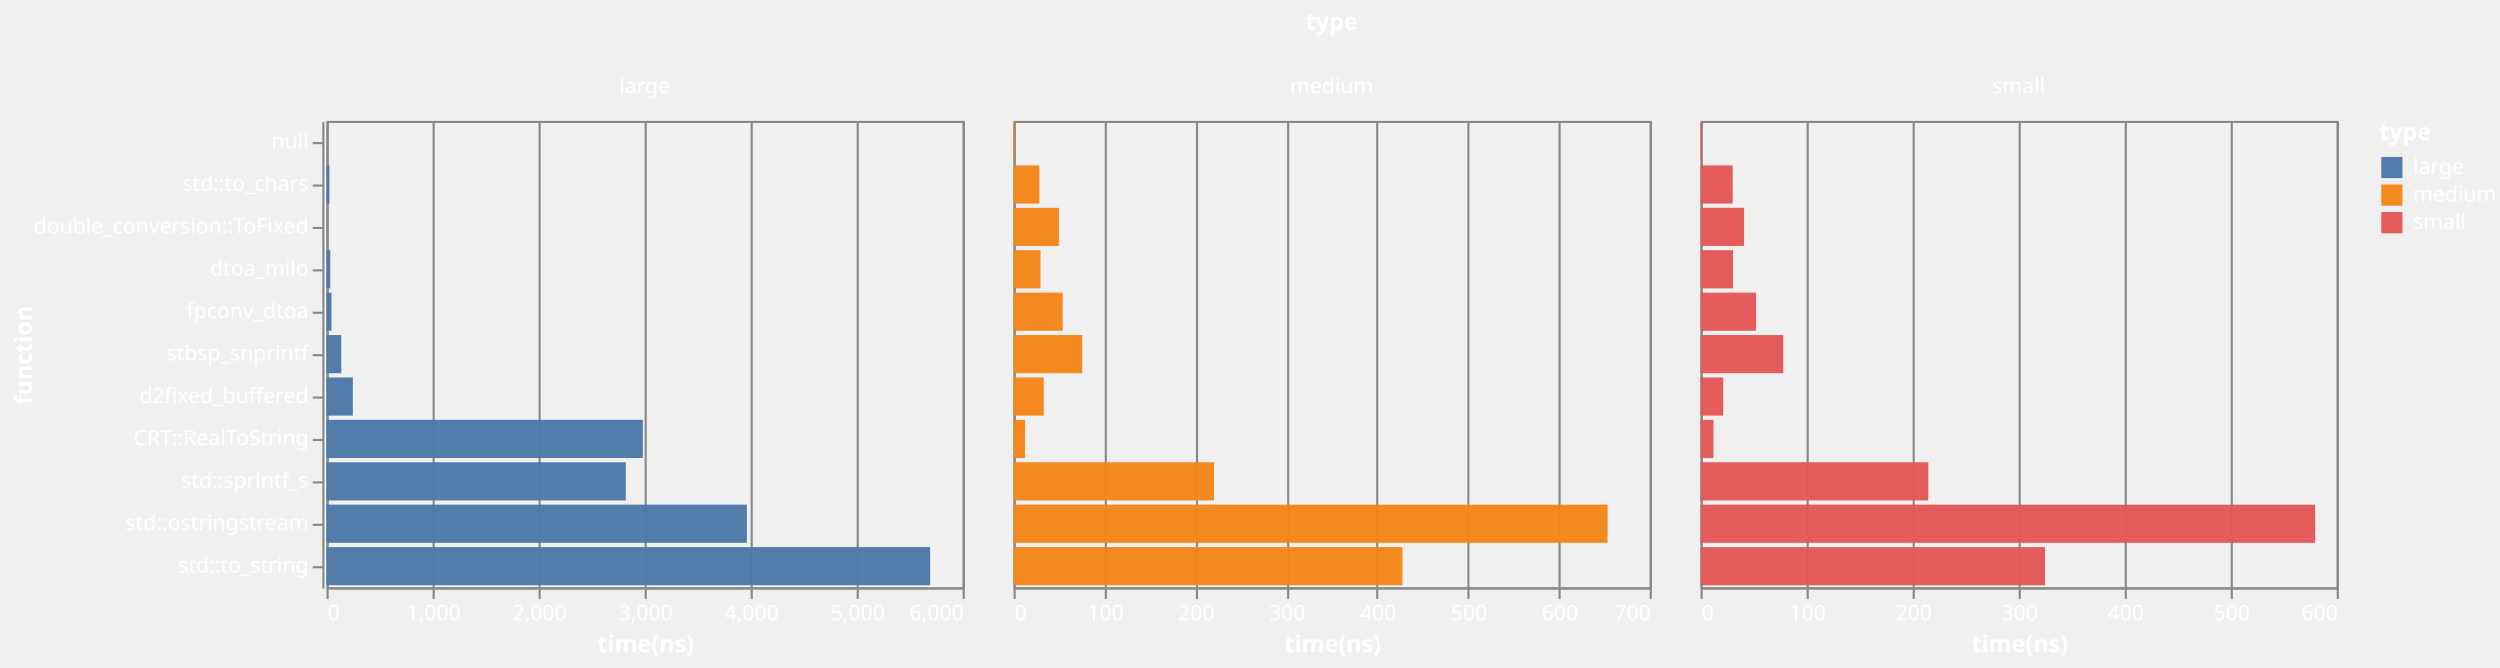
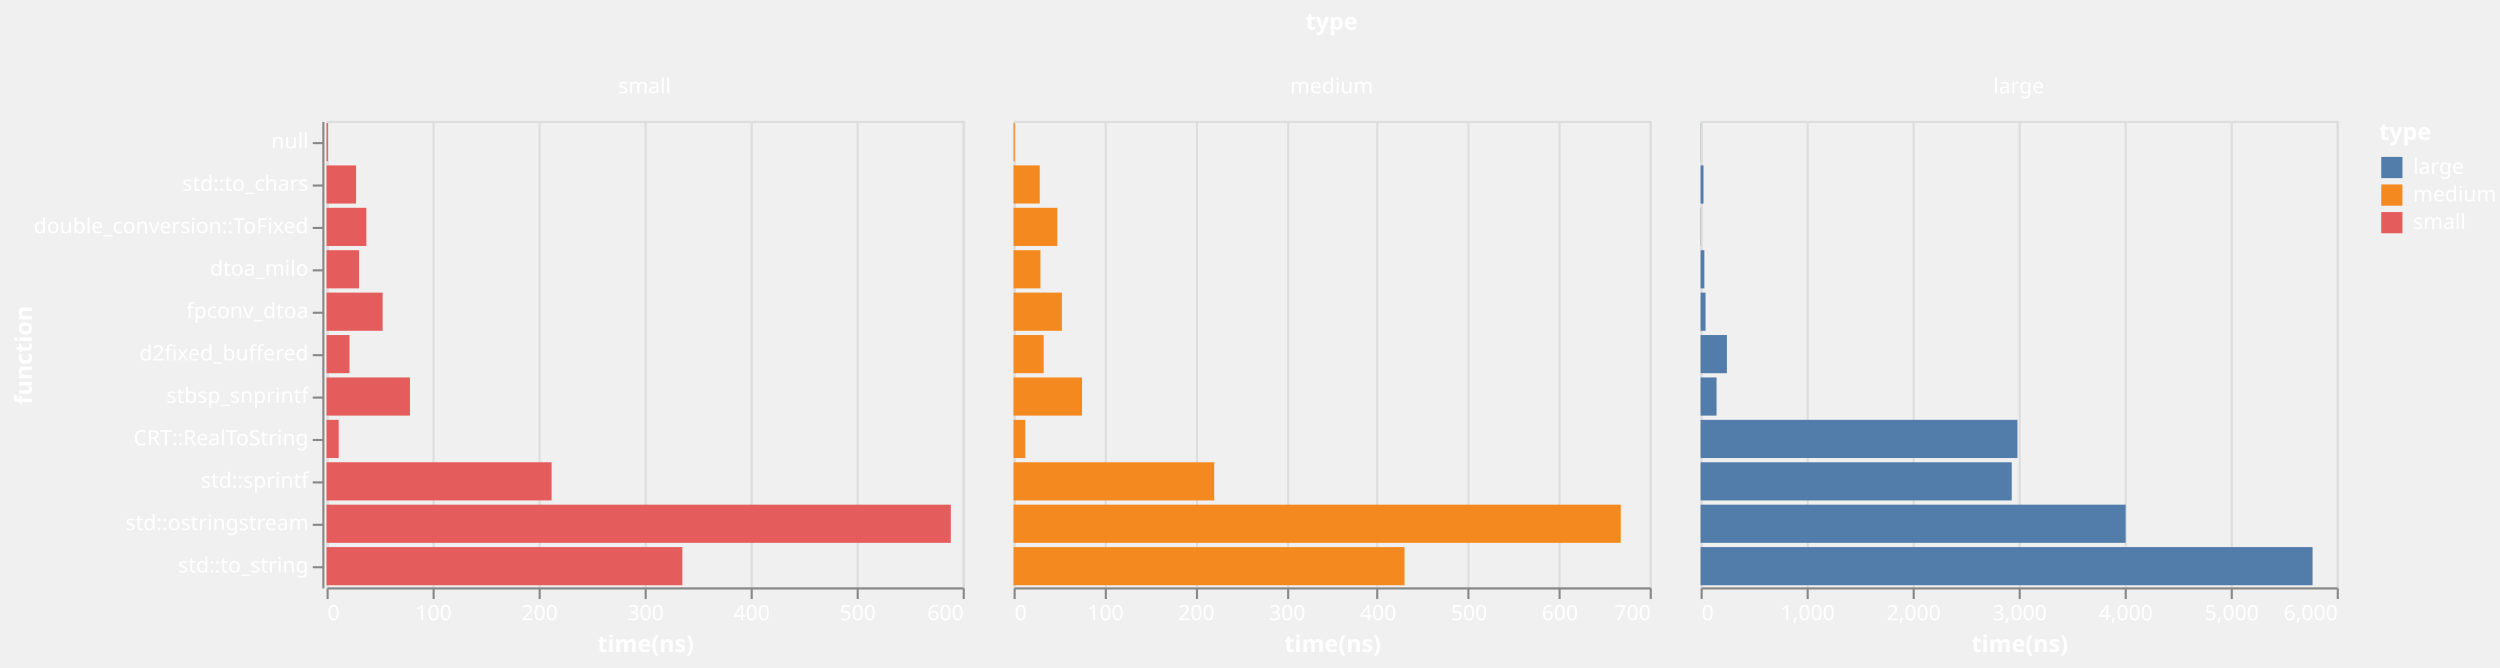
- <svg xmlns="http://www.w3.org/2000/svg" class="marks" viewBox="0 0 1179 315">
-   <g fill="none" stroke-miterlimit="10" aria-roledescription="group mark container" class="mark-group role-frame root">
-     <path d="M154 57Z" aria-hidden="true" class="background" />
-     <g aria-roledescription="group mark container" class="mark-group role-column-title column-title">
-       <path d="M628 26Z" aria-hidden="true" class="background" />
-       <g class="mark-group role-title" pointer-events="none">
-         <path d="M628 5Z" aria-hidden="true" class="background" />
-         <text fill="#fff" aria-label="Title text 'type'" aria-roledescription="title" class="mark-text role-title-text" font-family="sans-serif" font-size="11" font-weight="bold" text-anchor="middle" transform="translate(628 14)">type</text>
-       </g>
+ <svg xmlns="http://www.w3.org/2000/svg" viewBox="0 0 1179 315">
+   <g fill="none" stroke-miterlimit="10">
+     <path d="M154 57Zm474-31Zm0-21Z" aria-hidden="true" />
+     <text fill="#fff" font-family="sans-serif" font-size="11" font-weight="bold" text-anchor="middle" transform="translate(628 14)">type</text>
+     <path d="M152 57v220Zm.5.5Z" aria-hidden="true" />
+     <path stroke="#888" d="M152.5 67.5h-5m5 20h-5m5 20h-5m5 20h-5m5 20h-5m5 20h-5m5 20h-5m5 20h-5m5 20h-5m5 20h-5m5 20h-5" />
+     <g fill="#fff" font-family="sans-serif" font-size="10" text-anchor="end">
+       <text transform="translate(145.5 70)">null</text>
+       <text transform="translate(145.5 90)">std::to_chars</text>
+       <text transform="translate(145.5 110)">double_conversion::ToFixed</text>
+       <text transform="translate(145.5 130)">dtoa_milo</text>
+       <text transform="translate(145.5 150)">fpconv_dtoa</text>
+       <text transform="translate(145.5 170)">d2fixed_buffered</text>
+       <text transform="translate(145.5 190)">stbsp_snprintf</text>
+       <text transform="translate(145.5 210)">CRT::RealToString</text>
+       <text transform="translate(145.5 230)">std::sprintf</text>
+       <text transform="translate(145.5 250)">std::ostringstream</text>
+       <text transform="translate(145.5 270)">std::to_string</text>
    </g>
-     <g aria-roledescription="group mark container" class="mark-group role-row-header row_header">
-       <path d="M152 57v220Z" aria-hidden="true" class="background" />
-       <g aria-label="Y-axis titled 'function' for a discrete scale with 11 values: null, std::to_chars, double_conversion::ToFixed, dtoa_milo, fpconv_dtoa, ending with std::to_string" aria-roledescription="axis" class="mark-group role-axis" pointer-events="none">
-         <path d="M152.5 57.5Z" aria-hidden="true" class="background" />
-         <path stroke="#888" d="M152.5 67.5h-5m5 20h-5m5 20h-5m5 20h-5m5 20h-5m5 20h-5m5 20h-5m5 20h-5m5 20h-5m5 20h-5m5 20h-5" class="mark-rule role-axis-tick" />
-         <g fill="#fff" class="mark-text role-axis-label" font-family="sans-serif" font-size="10" text-anchor="end">
-           <text transform="translate(145.5 70)">null</text>
-           <text transform="translate(145.5 90)">std::to_chars</text>
-           <text transform="translate(145.5 110)">double_conversion::ToFixed</text>
-           <text transform="translate(145.5 130)">dtoa_milo</text>
-           <text transform="translate(145.5 150)">fpconv_dtoa</text>
-           <text transform="translate(145.5 170)">stbsp_snprintf</text>
-           <text transform="translate(145.5 190)">d2fixed_buffered</text>
-           <text transform="translate(145.5 210)">CRT::RealToString</text>
-           <text transform="translate(145.5 230)">std::sprintf_s</text>
-           <text transform="translate(145.5 250)">std::ostringstream</text>
-           <text transform="translate(145.5 270)">std::to_string</text>
-         </g>
-         <path stroke="#888" d="M152.5 57.5v220" class="mark-rule role-axis-domain" />
-         <text fill="#fff" class="mark-text role-axis-title" font-family="sans-serif" font-size="11" font-weight="bold" text-anchor="middle" transform="rotate(-90 91.24 76.26)">function</text>
-       </g>
+     <path stroke="#888" d="M152.5 57.5v220" />
+     <text fill="#fff" font-family="sans-serif" font-size="11" font-weight="bold" text-anchor="middle" transform="rotate(-90 91.24 76.26)">function</text>
+     <path d="M154 56h300-300Zm150-20Z" aria-hidden="true" />
+     <text fill="#fff" font-family="sans-serif" font-size="10" text-anchor="middle" transform="translate(304 44)">small</text>
+     <path d="M478 56h300-300Zm150-20Z" aria-hidden="true" />
+     <text fill="#fff" font-family="sans-serif" font-size="10" text-anchor="middle" transform="translate(628 44)">medium</text>
+     <path d="M802 56h300-300Zm150-20Z" aria-hidden="true" />
+     <text fill="#fff" font-family="sans-serif" font-size="10" text-anchor="middle" transform="translate(952 44)">large</text>
+     <path stroke="#ddd" d="M154.5 57.5h300v220h-300Z" aria-hidden="true" />
+     <g aria-hidden="true">
+       <path d="M154.5 277.5Z" aria-hidden="true" />
+       <path stroke="#ddd" d="M154.5 277.5v-220m50 220v-220m50 220v-220m50 220v-220m50 220v-220m50 220v-220m50 220v-220" />
    </g>
-     <g aria-roledescription="group mark container" class="mark-group role-column-header column_header">
-       <path d="M154 56h300-300Z" aria-hidden="true" class="background" />
-       <g class="mark-group role-title" pointer-events="none">
-         <path d="M304 36Z" aria-hidden="true" class="background" />
-         <text fill="#fff" aria-label="Title text 'large'" aria-roledescription="title" class="mark-text role-title-text" font-family="sans-serif" font-size="10" text-anchor="middle" transform="translate(304 44)">large</text>
-       </g>
-       <path d="M478 56h300-300Z" aria-hidden="true" class="background" />
-       <g class="mark-group role-title" pointer-events="none">
-         <path d="M628 36Z" aria-hidden="true" class="background" />
-         <text fill="#fff" aria-label="Title text 'medium'" aria-roledescription="title" class="mark-text role-title-text" font-family="sans-serif" font-size="10" text-anchor="middle" transform="translate(628 44)">medium</text>
-       </g>
-       <path d="M802 56h300-300Z" aria-hidden="true" class="background" />
-       <g class="mark-group role-title" pointer-events="none">
-         <path d="M952 36Z" aria-hidden="true" class="background" />
-         <text fill="#fff" aria-label="Title text 'small'" aria-roledescription="title" class="mark-text role-title-text" font-family="sans-serif" font-size="10" text-anchor="middle" transform="translate(952 44)">small</text>
-       </g>
+     <path d="M154.5 277.5Z" aria-hidden="true" />
+     <path stroke="#888" d="M154.5 277.5v5m50-5v5m50-5v5m50-5v5m50-5v5m50-5v5m50-5v5" />
+     <g fill="#fff" font-family="sans-serif" font-size="10">
+       <text transform="translate(154.5 292.5)">0</text>
+       <text text-anchor="middle" transform="translate(204.5 292.5)">100</text>
+       <text text-anchor="middle" transform="translate(254.5 292.5)">200</text>
+       <text text-anchor="middle" transform="translate(304.5 292.5)">300</text>
+       <text text-anchor="middle" transform="translate(354.5 292.5)">400</text>
+       <text text-anchor="middle" transform="translate(404.5 292.5)">500</text>
+       <text text-anchor="end" transform="translate(454.5 292.5)">600</text>
    </g>
-     <g aria-roledescription="group mark container" class="mark-group role-scope cell">
-       <path stroke="#888" d="M154.5 57.5h300v220h-300Z" aria-hidden="true" class="background" />
-       <g aria-hidden="true" class="mark-group role-axis" pointer-events="none">
-         <path d="M154.5 277.5Z" aria-hidden="true" class="background" />
-         <path stroke="#888" d="M154.5 277.5v-220m50 220v-220m50 220v-220m50 220v-220m50 220v-220m50 220v-220m50 220v-220" class="mark-rule role-axis-grid" />
-       </g>
-       <g aria-label="X-axis titled 'time(ns)' for a linear scale with values from 0 to 6,000" aria-roledescription="axis" class="mark-group role-axis" pointer-events="none">
-         <path d="M154.5 277.5Z" aria-hidden="true" class="background" />
-         <path stroke="#888" d="M154.5 277.5v5m50-5v5m50-5v5m50-5v5m50-5v5m50-5v5m50-5v5" class="mark-rule role-axis-tick" />
-         <g fill="#fff" class="mark-text role-axis-label" font-family="sans-serif" font-size="10">
-           <text transform="translate(154.5 292.5)">0</text>
-           <text text-anchor="middle" transform="translate(204.5 292.5)">1,000</text>
-           <text text-anchor="middle" transform="translate(254.5 292.5)">2,000</text>
-           <text text-anchor="middle" transform="translate(304.5 292.5)">3,000</text>
-           <text text-anchor="middle" transform="translate(354.5 292.5)">4,000</text>
-           <text text-anchor="middle" transform="translate(404.5 292.5)">5,000</text>
-           <text text-anchor="end" transform="translate(454.5 292.5)">6,000</text>
-         </g>
-         <path stroke="#888" d="M154.5 277.5h300" class="mark-rule role-axis-domain" />
-         <text fill="#fff" class="mark-text role-axis-title" font-family="sans-serif" font-size="11" font-weight="bold" text-anchor="middle" transform="translate(304.5 307.5)">time(ns)</text>
-       </g>
-       <g fill="#4c78a8" aria-roledescription="rect mark container" class="mark-rect role-mark child_marks">
-         <path d="M154 58h.055v18H154Z" aria-label="time(ns): 1.099; function: null; type: large; name: MSC" aria-roledescription="bar" opacity=".96" />
-         <path d="M154 218h141.126v18H154Z" aria-label="time(ns): 2822.528; function: std::sprintf_s; type: large; name: MSC" aria-roledescription="bar" opacity=".96" />
-         <path d="M154 78h1.37v18H154Z" aria-label="time(ns): 27.386; function: std::to_chars; type: large; name: MSC" aria-roledescription="bar" opacity=".96" />
-         <path d="M154 258h284.665v18H154Z" aria-label="time(ns): 5693.304; function: std::to_string; type: large; name: MSC" aria-roledescription="bar" opacity=".96" />
-         <path d="M154 238h198.25v18H154Z" aria-label="time(ns): 3965.009; function: std::ostringstream; type: large; name: MSC" aria-roledescription="bar" opacity=".96" />
-         <path d="M154 158h6.956v18H154Z" aria-label="time(ns): 139.111; function: stbsp_snprintf; type: large; name: STB" aria-roledescription="bar" opacity=".96" />
-         <path d="M154 98h.124v18H154Z" aria-label="time(ns): 2.484; function: double_conversion::ToFixed; type: large; name: GOOGLE" aria-roledescription="bar" opacity=".96" />
-         <path d="M154 118h1.755v18H154Z" aria-label="time(ns): 35.095; function: dtoa_milo; type: large; name: MILO" aria-roledescription="bar" opacity=".96" />
-         <path d="M154 178h12.404v18H154Z" aria-label="time(ns): 248.071; function: d2fixed_buffered; type: large; name: RYU" aria-roledescription="bar" opacity=".96" />
-         <path d="M154 138h2.335v18H154Z" aria-label="time(ns): 46.704; function: fpconv_dtoa; type: large; name: FPCONV" aria-roledescription="bar" opacity=".96" />
-         <path d="M154 198h149.17v18H154Z" aria-label="time(ns): 2983.392; function: CRT::RealToString; type: large; name: Q-TEE" aria-roledescription="bar" opacity=".96" />
-       </g>
-       <path stroke="#888" d="M478.5 57.5h300v220h-300Z" aria-hidden="true" class="background" />
-       <g aria-hidden="true" class="mark-group role-axis" pointer-events="none">
-         <path d="M478.5 277.5Z" aria-hidden="true" class="background" />
-         <path stroke="#888" d="M478.5 277.5v-220m43 220v-220m43 220v-220m43 220v-220m42 220v-220m43 220v-220m43 220v-220m43 220v-220" class="mark-rule role-axis-grid" />
-       </g>
-       <g aria-label="X-axis titled 'time(ns)' for a linear scale with values from 0 to 700" aria-roledescription="axis" class="mark-group role-axis" pointer-events="none">
-         <path d="M478.5 277.5Z" aria-hidden="true" class="background" />
-         <path stroke="#888" d="M478.5 277.5v5m43-5v5m43-5v5m43-5v5m42-5v5m43-5v5m43-5v5m43-5v5" class="mark-rule role-axis-tick" />
-         <g fill="#fff" class="mark-text role-axis-label" font-family="sans-serif" font-size="10">
-           <text transform="translate(478.5 292.5)">0</text>
-           <text text-anchor="middle" transform="translate(521.357 292.5)">100</text>
-           <text text-anchor="middle" transform="translate(564.214 292.5)">200</text>
-           <text text-anchor="middle" transform="translate(607.071 292.5)">300</text>
-           <text text-anchor="middle" transform="translate(649.929 292.5)">400</text>
-           <text text-anchor="middle" transform="translate(692.786 292.5)">500</text>
-           <text text-anchor="middle" transform="translate(735.643 292.5)">600</text>
-           <text text-anchor="end" transform="translate(778.5 292.5)">700</text>
-         </g>
-         <path stroke="#888" d="M478.5 277.5h300" class="mark-rule role-axis-domain" />
-         <text fill="#fff" class="mark-text role-axis-title" font-family="sans-serif" font-size="11" font-weight="bold" text-anchor="middle" transform="translate(628.5 307.5)">time(ns)</text>
-       </g>
-       <g fill="#f58518" aria-roledescription="rect mark container" class="mark-rect role-mark child_marks">
-         <path d="M478 58h.52v18H478Z" aria-label="time(ns): 1.215; function: null; type: medium; name: MSC" aria-roledescription="bar" opacity=".96" />
-         <path d="M478 218h94.514v18H478Z" aria-label="time(ns): 220.532; function: std::sprintf_s; type: medium; name: MSC" aria-roledescription="bar" opacity=".96" />
-         <path d="M478 78h12.166v18H478Z" aria-label="time(ns): 28.387; function: std::to_chars; type: medium; name: MSC" aria-roledescription="bar" opacity=".96" />
-         <path d="M478 258h183.396v18H478Z" aria-label="time(ns): 427.924; function: std::to_string; type: medium; name: MSC" aria-roledescription="bar" opacity=".96" />
-         <path d="M478 238h280.117v18H478Z" aria-label="time(ns): 653.607; function: std::ostringstream; type: medium; name: MSC" aria-roledescription="bar" opacity=".96" />
-         <path d="M478 158h32.376v18H478Z" aria-label="time(ns): 75.543; function: stbsp_snprintf; type: medium; name: STB" aria-roledescription="bar" opacity=".96" />
-         <path d="M478 98h21.379v18H478Z" aria-label="time(ns): 49.884; function: double_conversion::ToFixed; type: medium; name: GOOGLE" aria-roledescription="bar" opacity=".96" />
-         <path d="M478 118h12.7v18H478Z" aria-label="time(ns): 29.633; function: dtoa_milo; type: medium; name: MILO" aria-roledescription="bar" opacity=".96" />
-         <path d="M478 178h14.248v18H478Z" aria-label="time(ns): 33.246; function: d2fixed_buffered; type: medium; name: RYU" aria-roledescription="bar" opacity=".96" />
-         <path d="M478 138h23.157v18H478Z" aria-label="time(ns): 54.034; function: fpconv_dtoa; type: medium; name: FPCONV" aria-roledescription="bar" opacity=".96" />
-         <path d="M478 198h5.446v18H478Z" aria-label="time(ns): 12.708; function: CRT::RealToString; type: medium; name: Q-TEE" aria-roledescription="bar" opacity=".96" />
-       </g>
-       <path stroke="#888" d="M802.5 57.5h300v220h-300Z" aria-hidden="true" class="background" />
-       <g aria-hidden="true" class="mark-group role-axis" pointer-events="none">
-         <path d="M802.5 277.5Z" aria-hidden="true" class="background" />
-         <path stroke="#888" d="M802.5 277.5v-220m50 220v-220m50 220v-220m50 220v-220m50 220v-220m50 220v-220m50 220v-220" class="mark-rule role-axis-grid" />
-       </g>
-       <g aria-label="X-axis titled 'time(ns)' for a linear scale with values from 0 to 600" aria-roledescription="axis" class="mark-group role-axis" pointer-events="none">
-         <path d="M802.5 277.5Z" aria-hidden="true" class="background" />
-         <path stroke="#888" d="M802.5 277.5v5m50-5v5m50-5v5m50-5v5m50-5v5m50-5v5m50-5v5" class="mark-rule role-axis-tick" />
-         <g fill="#fff" class="mark-text role-axis-label" font-family="sans-serif" font-size="10">
-           <text transform="translate(802.5 292.5)">0</text>
-           <text text-anchor="middle" transform="translate(852.5 292.5)">100</text>
-           <text text-anchor="middle" transform="translate(902.5 292.5)">200</text>
-           <text text-anchor="middle" transform="translate(952.5 292.5)">300</text>
-           <text text-anchor="middle" transform="translate(1002.5 292.5)">400</text>
-           <text text-anchor="middle" transform="translate(1052.5 292.5)">500</text>
-           <text text-anchor="end" transform="translate(1102.5 292.5)">600</text>
-         </g>
-         <path stroke="#888" d="M802.5 277.5h300" class="mark-rule role-axis-domain" />
-         <text fill="#fff" class="mark-text role-axis-title" font-family="sans-serif" font-size="11" font-weight="bold" text-anchor="middle" transform="translate(952.5 307.5)">time(ns)</text>
-       </g>
-       <g fill="#e45756" aria-roledescription="rect mark container" class="mark-rect role-mark child_marks">
-         <path d="M802 58h.623v18H802Z" aria-label="time(ns): 1.245; function: null; type: small; name: MSC" aria-roledescription="bar" opacity=".96" />
-         <path d="M802 218h107.386v18H802Z" aria-label="time(ns): 214.771; function: std::sprintf_s; type: small; name: MSC" aria-roledescription="bar" opacity=".96" />
-         <path d="M802 78h15.146v18H802Z" aria-label="time(ns): 30.292; function: std::to_chars; type: small; name: MSC" aria-roledescription="bar" opacity=".96" />
-         <path d="M802 258h162.439v18H802Z" aria-label="time(ns): 324.878; function: std::to_string; type: small; name: MSC" aria-roledescription="bar" opacity=".96" />
-         <path d="M802 238h289.832v18H802Z" aria-label="time(ns): 579.663; function: std::ostringstream; type: small; name: MSC" aria-roledescription="bar" opacity=".96" />
-         <path d="M802 158h38.998v18H802Z" aria-label="time(ns): 77.997; function: stbsp_snprintf; type: small; name: STB" aria-roledescription="bar" opacity=".96" />
-         <path d="M802 98h20.508v18H802Z" aria-label="time(ns): 41.016; function: double_conversion::ToFixed; type: small; name: GOOGLE" aria-roledescription="bar" opacity=".96" />
-         <path d="M802 118h15.271v18H802Z" aria-label="time(ns): 30.542; function: dtoa_milo; type: small; name: MILO" aria-roledescription="bar" opacity=".96" />
-         <path d="M802 178h10.663v18H802Z" aria-label="time(ns): 21.326; function: d2fixed_buffered; type: small; name: RYU" aria-roledescription="bar" opacity=".96" />
-         <path d="M802 138h26.181v18H802Z" aria-label="time(ns): 52.362; function: fpconv_dtoa; type: small; name: FPCONV" aria-roledescription="bar" opacity=".96" />
-         <path d="M802 198h6.064v18H802Z" aria-label="time(ns): 12.128; function: CRT::RealToString; type: small; name: Q-TEE" aria-roledescription="bar" opacity=".96" />
-       </g>
+     <path stroke="#888" d="M154.5 277.5h300" />
+     <text fill="#fff" font-family="sans-serif" font-size="11" font-weight="bold" text-anchor="middle" transform="translate(304.5 307.5)">time(ns)</text>
+     <path fill="#e45756" d="M154 58h.631v18H154Zm0 160h106.14v18H154Zm0-140h13.922v18H154Zm0 180h167.798v18H154Zm0-20h294.403v18H154Zm0-60h39.34v18H154Zm0-80h18.777v18H154Zm0 20h15.344v18H154Zm0 40h10.822v18H154Zm0-20h26.45v18H154Zm0 60h5.728v18H154Z" opacity=".96" />
+     <path stroke="#ddd" d="M478.5 57.5h300v220h-300Z" aria-hidden="true" />
+     <g aria-hidden="true">
+       <path d="M478.5 277.5Z" aria-hidden="true" />
+       <path stroke="#ddd" d="M478.5 277.5v-220m43 220v-220m43 220v-220m43 220v-220m42 220v-220m43 220v-220m43 220v-220m43 220v-220" />
    </g>
-     <g aria-label="Symbol legend titled 'type' for fill color with 3 values: large, medium, small" aria-roledescription="legend" class="mark-group role-legend" pointer-events="none">
-       <path d="M1122 57h52v53h-52Z" aria-hidden="true" class="background" />
-       <g class="mark-group role-legend-entry">
-         <path d="M1122 73Z" aria-hidden="true" class="background" />
-         <g aria-roledescription="group mark container" class="mark-group role-scope">
-           <path d="M1122 73h51.566v11H1122Z" aria-hidden="true" class="background" />
-           <path fill="#4c78a8" d="M1123 74h10v10h-10Z" class="mark-symbol role-legend-symbol" opacity=".96" />
-           <text fill="#fff" class="mark-text role-legend-label" font-family="sans-serif" font-size="10" transform="translate(1138 82)">large</text>
-           <path d="M1122 86h51.566v11H1122Z" aria-hidden="true" class="background" />
-           <path fill="#f58518" d="M1123 87h10v10h-10Z" class="mark-symbol role-legend-symbol" opacity=".96" />
-           <text fill="#fff" class="mark-text role-legend-label" font-family="sans-serif" font-size="10" transform="translate(1138 95)">medium</text>
-           <path d="M1122 99h51.566v11H1122Z" aria-hidden="true" class="background" />
-           <path fill="#e45756" d="M1123 100h10v10h-10Z" class="mark-symbol role-legend-symbol" opacity=".96" />
-           <text fill="#fff" class="mark-text role-legend-label" font-family="sans-serif" font-size="10" transform="translate(1138 108)">small</text>
-         </g>
-       </g>
-       <text fill="#fff" class="mark-text role-legend-title" font-family="sans-serif" font-size="11" font-weight="bold" transform="translate(1122 66)">type</text>
+     <path d="M478.5 277.5Z" aria-hidden="true" />
+     <path stroke="#888" d="M478.5 277.5v5m43-5v5m43-5v5m43-5v5m42-5v5m43-5v5m43-5v5m43-5v5" />
+     <g fill="#fff" font-family="sans-serif" font-size="10">
+       <text transform="translate(478.5 292.5)">0</text>
+       <text text-anchor="middle" transform="translate(521.357 292.5)">100</text>
+       <text text-anchor="middle" transform="translate(564.214 292.5)">200</text>
+       <text text-anchor="middle" transform="translate(607.071 292.5)">300</text>
+       <text text-anchor="middle" transform="translate(649.929 292.5)">400</text>
+       <text text-anchor="middle" transform="translate(692.786 292.5)">500</text>
+       <text text-anchor="middle" transform="translate(735.643 292.5)">600</text>
+       <text text-anchor="end" transform="translate(778.5 292.5)">700</text>
    </g>
+     <path stroke="#888" d="M478.5 277.5h300" />
+     <text fill="#fff" font-family="sans-serif" font-size="11" font-weight="bold" text-anchor="middle" transform="translate(628.5 307.5)">time(ns)</text>
+     <path fill="#f58518" d="M478 58h.55v18H478Zm0 160h94.634v18H478Zm0-140h12.347v18H478Zm0 180h184.369v18H478Zm0-20h286.346v18H478Zm0-60h32.284v18H478Zm0-80h20.639v18H478Zm0 20h12.684v18H478Zm0 40h14.199v18H478Zm0-20h22.778v18H478Zm0 60h5.527v18H478Z" opacity=".96" />
+     <path stroke="#ddd" d="M802.5 57.5h300v220h-300Z" aria-hidden="true" />
+     <g aria-hidden="true">
+       <path d="M802.5 277.5Z" aria-hidden="true" />
+       <path stroke="#ddd" d="M802.5 277.5v-220m50 220v-220m50 220v-220m50 220v-220m50 220v-220m50 220v-220m50 220v-220" />
+     </g>
+     <path d="M802.5 277.5Z" aria-hidden="true" />
+     <path stroke="#888" d="M802.5 277.5v5m50-5v5m50-5v5m50-5v5m50-5v5m50-5v5m50-5v5" />
+     <g fill="#fff" font-family="sans-serif" font-size="10">
+       <text transform="translate(802.5 292.5)">0</text>
+       <text text-anchor="middle" transform="translate(852.5 292.5)">1,000</text>
+       <text text-anchor="middle" transform="translate(902.5 292.5)">2,000</text>
+       <text text-anchor="middle" transform="translate(952.5 292.5)">3,000</text>
+       <text text-anchor="middle" transform="translate(1002.5 292.5)">4,000</text>
+       <text text-anchor="middle" transform="translate(1052.5 292.5)">5,000</text>
+       <text text-anchor="end" transform="translate(1102.5 292.5)">6,000</text>
+     </g>
+     <path stroke="#888" d="M802.5 277.5h300" />
+     <text fill="#fff" font-family="sans-serif" font-size="11" font-weight="bold" text-anchor="middle" transform="translate(952.5 307.5)">time(ns)</text>
+     <path fill="#4c78a8" d="M802 58h.082v18H802Zm0 160h146.744v18H802Zm0-140h1.38v18H802Zm0 180h288.605v18H802Zm0-20h200.449v18H802Zm0-60h7.531v18H802Zm0-80h.124v18H802Zm0 20h1.774v18H802Zm0 40h12.406v18H802Zm0-20h2.329v18H802Zm0 60h149.433v18H802Z" opacity=".96" />
+     <path d="M1122 57h52v53h-52Zm0 16Z" aria-hidden="true" />
+     <path d="M1122 73h51.566v11H1122Z" aria-hidden="true" />
+     <path fill="#4c78a8" d="M1123 74h10v10h-10Z" opacity=".96" />
+     <text fill="#fff" font-family="sans-serif" font-size="10" transform="translate(1138 82)">large</text>
+     <path d="M1122 86h51.566v11H1122Z" aria-hidden="true" />
+     <path fill="#f58518" d="M1123 87h10v10h-10Z" opacity=".96" />
+     <text fill="#fff" font-family="sans-serif" font-size="10" transform="translate(1138 95)">medium</text>
+     <path d="M1122 99h51.566v11H1122Z" aria-hidden="true" />
+     <path fill="#e45756" d="M1123 100h10v10h-10Z" opacity=".96" />
+     <text fill="#fff" font-family="sans-serif" font-size="10" transform="translate(1138 108)">small</text>
+     <text fill="#fff" font-family="sans-serif" font-size="11" font-weight="bold" transform="translate(1122 66)">type</text>
  </g>
</svg>
